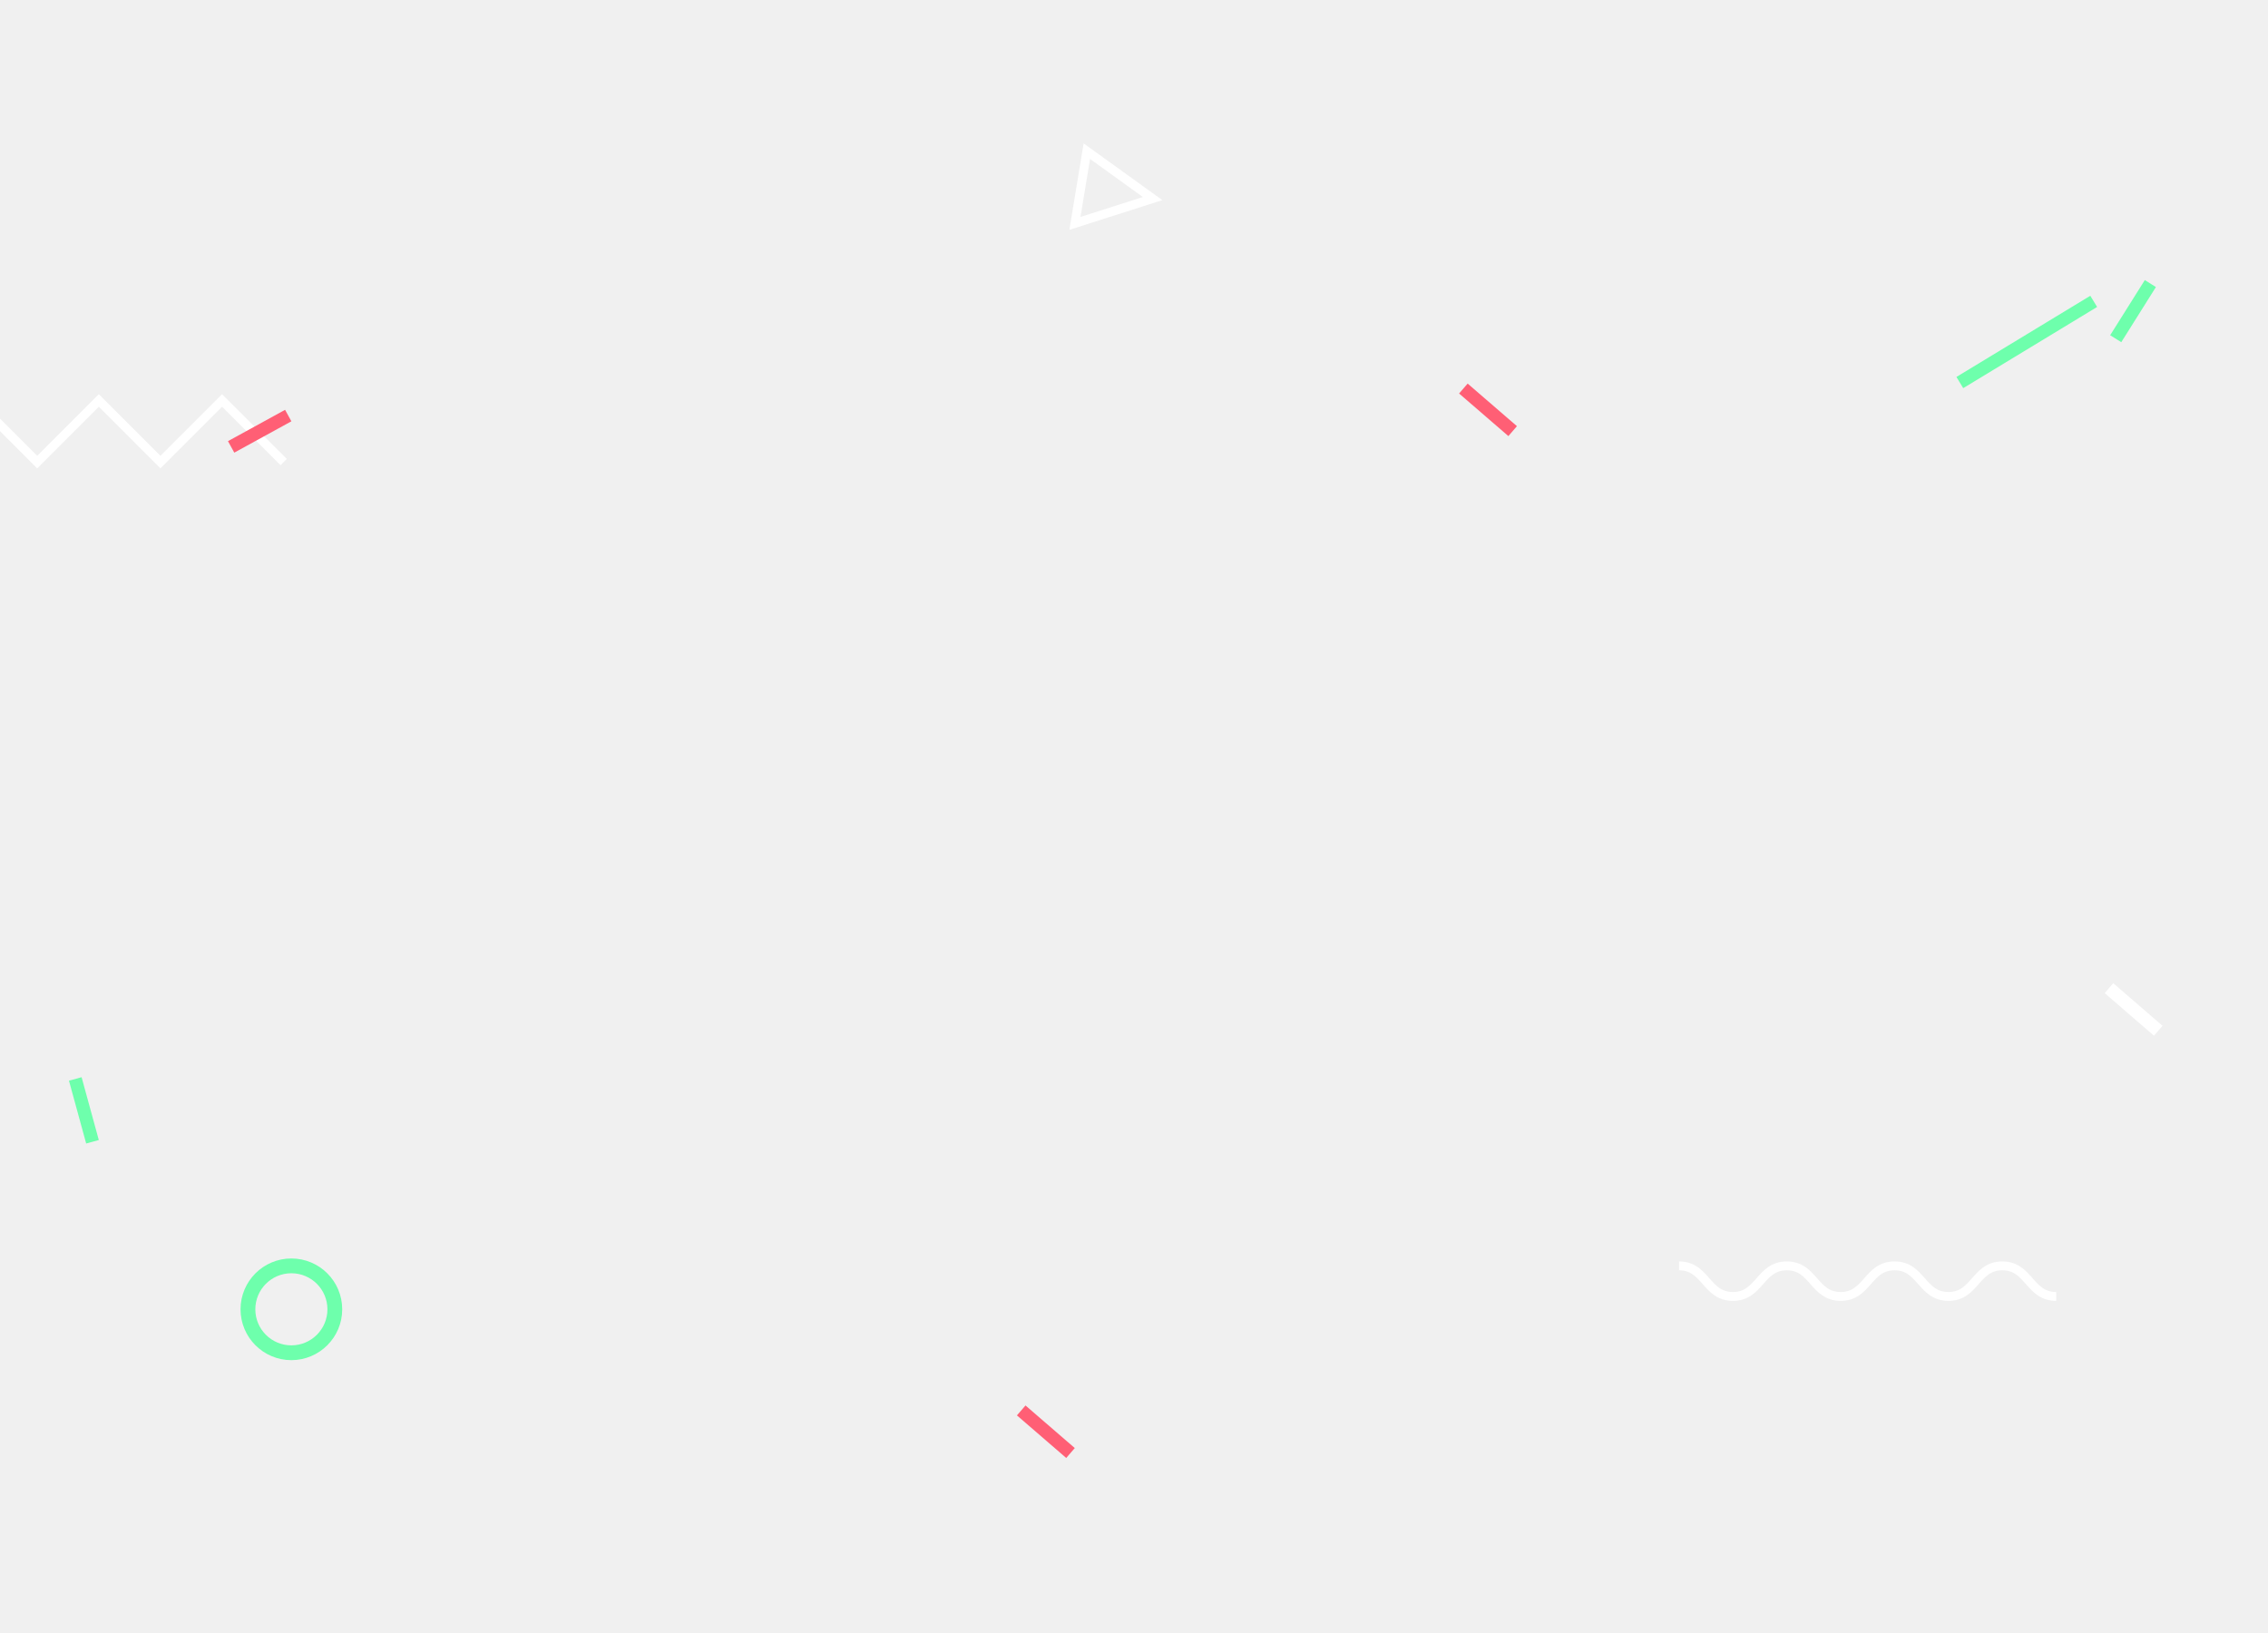
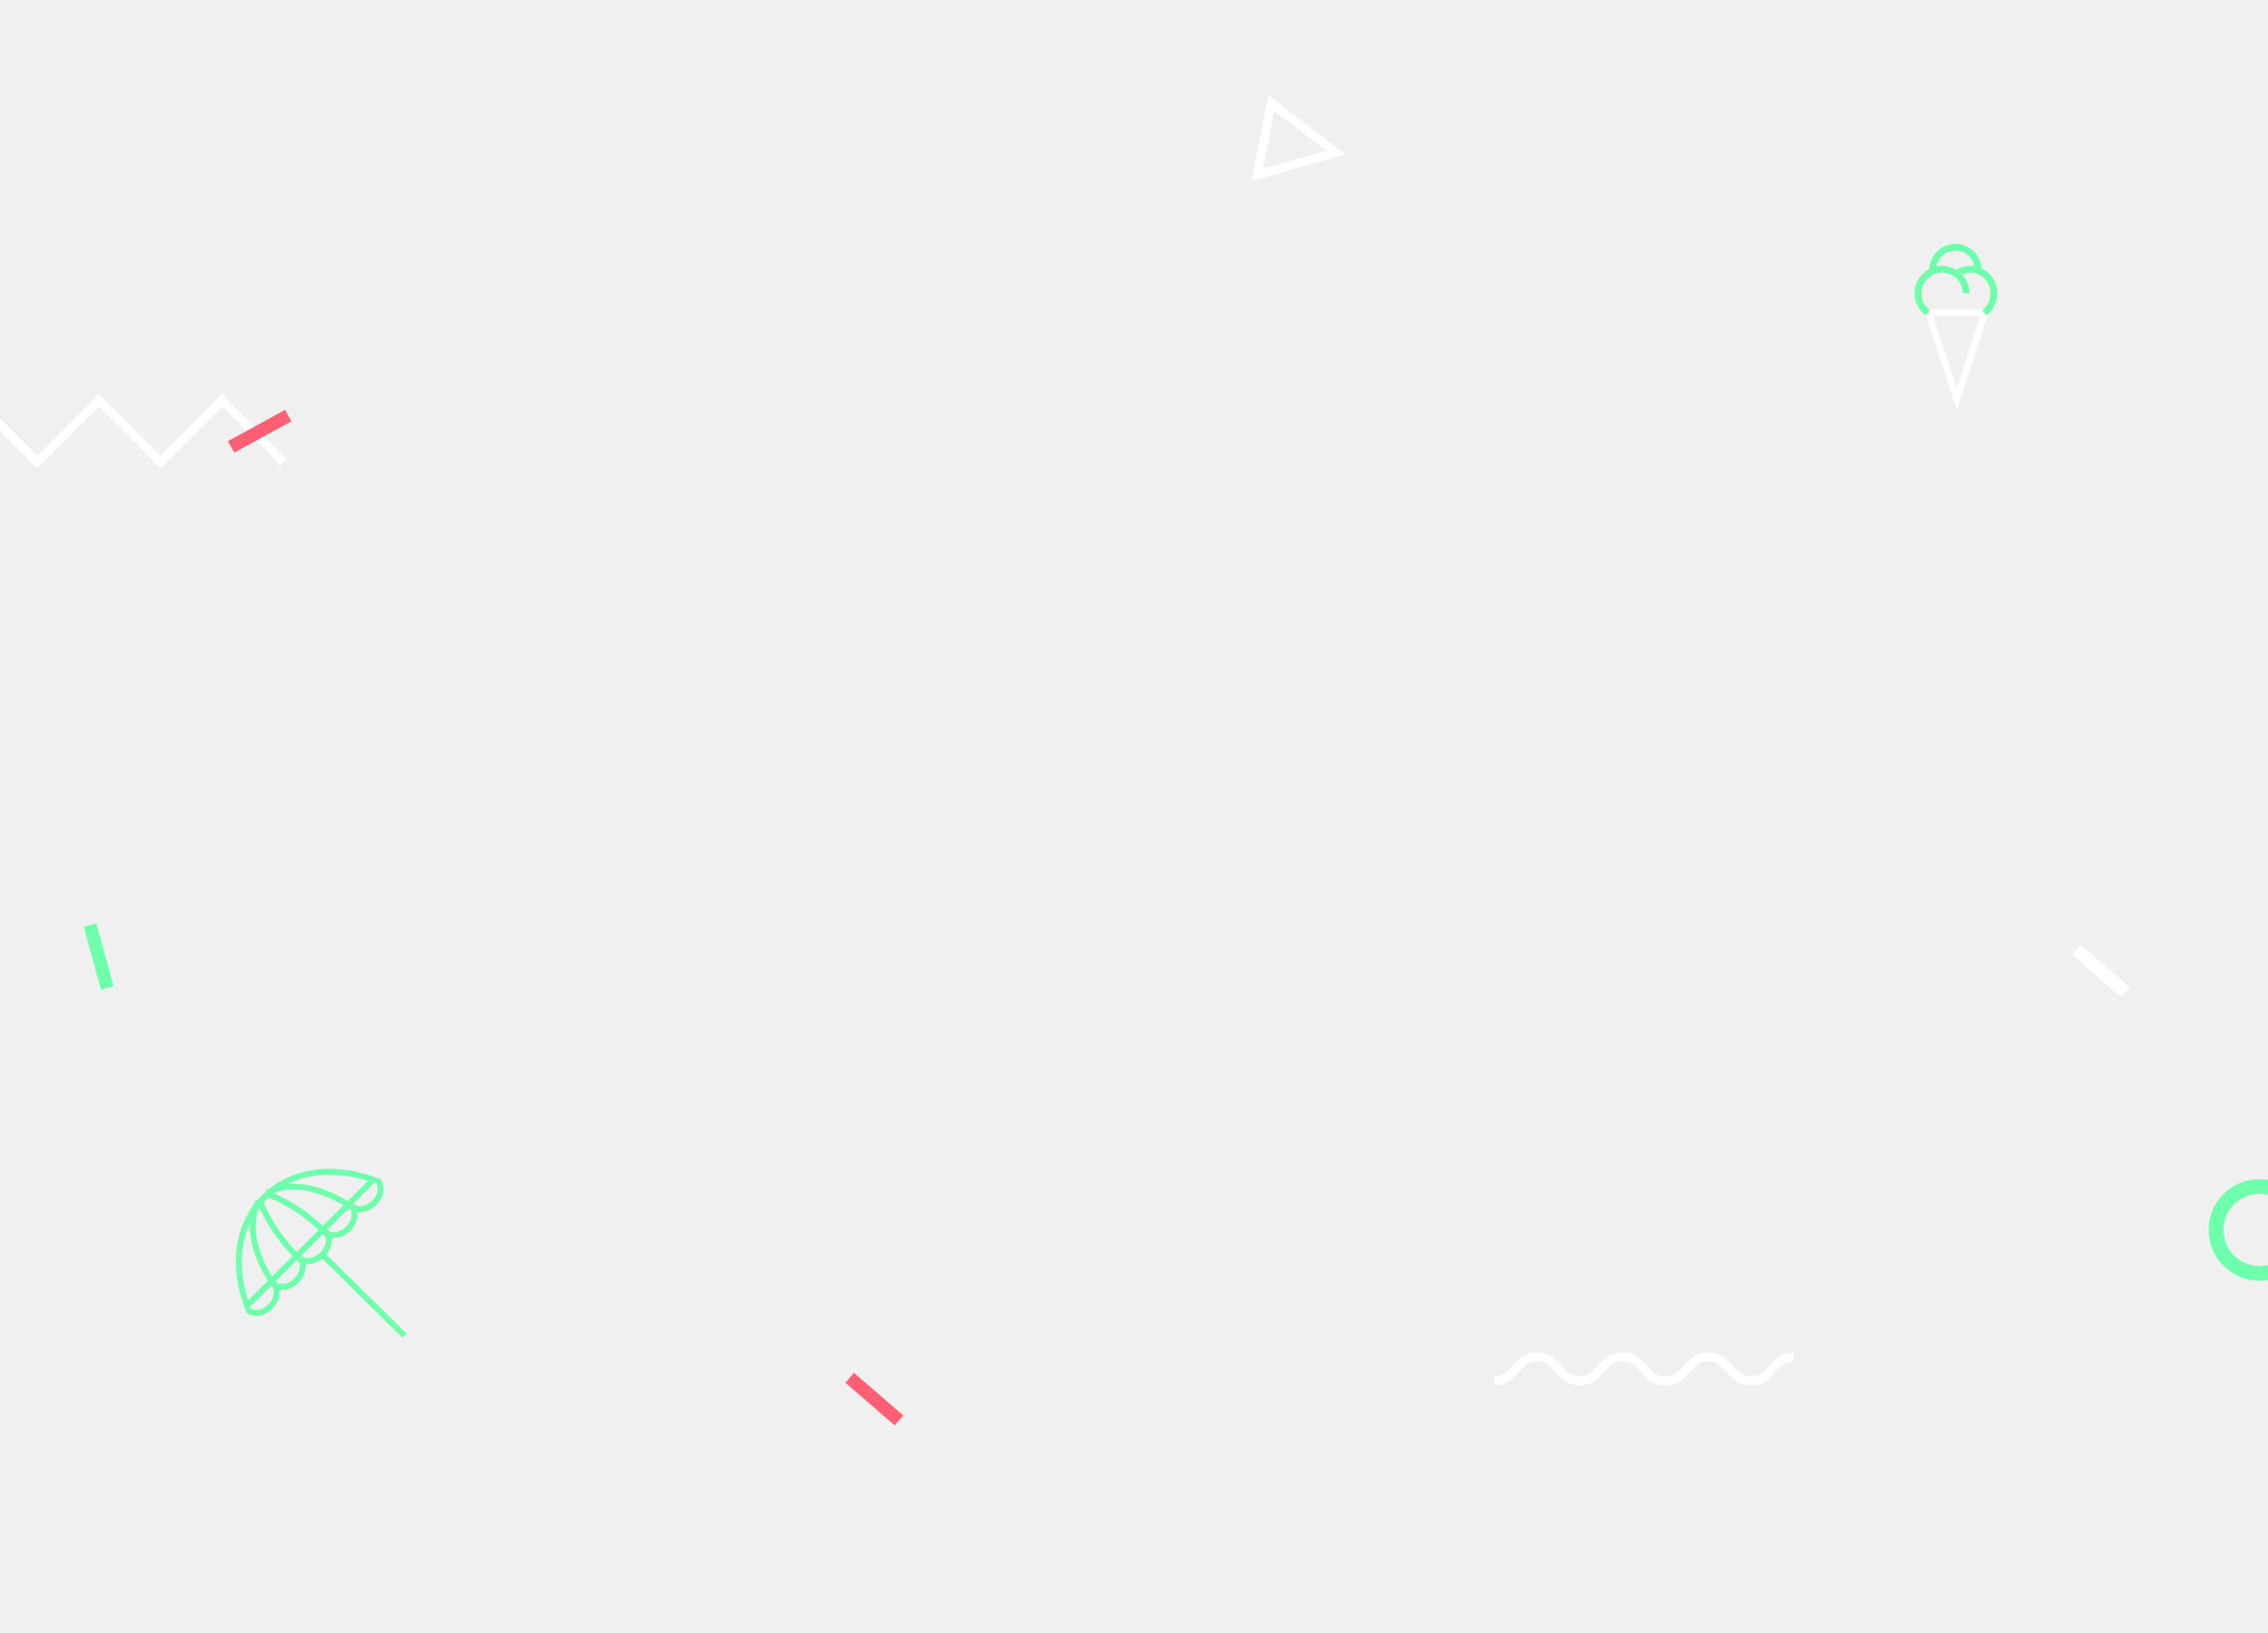
<svg xmlns="http://www.w3.org/2000/svg" version="1.1" id="Layer_1" x="0px" y="0px" width="766.775px" height="552px" viewBox="0 0 766.775 552" enable-background="new 0 0 766.775 552" xml:space="preserve">
-   <path fill="none" stroke="#FFFFFF" stroke-width="3" stroke-miterlimit="10" d="M695.158,438.295  c-9.107,0-9.107-10.338-18.213-10.338c-9.107,0-9.107,10.338-18.216,10.338c-9.104,0-9.104-10.338-18.213-10.338  c-9.104,0-9.104,10.338-18.211,10.338s-9.104-10.338-18.213-10.338c-9.104,0-9.104,10.338-18.215,10.338  c-9.104,0-9.104-10.338-18.213-10.338" />
-   <polygon fill="none" stroke="#FFFFFF" stroke-width="3" stroke-miterlimit="10" points="367.445,51.108 363.42,75.523   389.681,67.132 " />
+   <polygon fill="none" stroke="#FFFFFF" stroke-width="3" stroke-miterlimit="10" points="429.833,34.828 425.043,59.104   451.554,51.542 " />
  <polyline fill="none" stroke="#FFFFFF" stroke-width="3" stroke-miterlimit="10" points="-29.093,156.222 -8.259,135.388   12.574,156.222 33.407,135.388 54.241,156.222 75.074,135.388 95.907,156.222 " />
-   <rect x="683.017" y="89.147" transform="matrix(-0.5185 -0.8551 0.8551 -0.5185 941.6498 761.4932)" fill="#6EFFAC" width="4.43" height="52.933" />
-   <rect x="351.397" y="473.039" transform="matrix(0.6537 -0.7567 0.7567 0.6537 -243.848 435.1867)" fill="#FF5F75" width="4.429" height="22.021" />
-   <rect x="500.885" y="127.543" transform="matrix(0.6537 -0.7567 0.7567 0.6537 69.3546 428.6772)" fill="#FF5F75" width="4.429" height="22.021" />
-   <rect x="719.148" y="330.281" transform="matrix(-0.6539 0.7566 -0.7566 -0.6539 1451.265 18.6648)" fill="#FFFFFF" width="4.43" height="22.02" />
-   <rect x="26.148" y="364.372" transform="matrix(0.9645 -0.2641 0.2641 0.9645 -98.1332 20.8193)" fill="#6EFFAC" width="4.43" height="22.018" />
-   <rect x="718.916" y="94.204" transform="matrix(0.8468 0.5319 -0.5319 0.8468 166.4568 -367.4777)" fill="#6EFFAC" width="4.431" height="22.017" />
-   <rect x="85.578" y="134.782" transform="matrix(0.481 0.8767 -0.8767 0.481 173.3816 -1.3049)" fill="#FF5F75" width="4.43" height="22.02" />
-   <circle fill="none" stroke="#6EFFAC" stroke-width="5" stroke-miterlimit="10" cx="98.51" cy="442.645" r="14.687" />
+   <rect x="293.37" y="461.995" transform="matrix(0.6539 -0.7566 0.7566 0.6539 -255.5649 387.339)" fill="#FF5F75" width="4.427" height="22.02" />
+   <rect x="708.133" y="317.265" transform="matrix(-0.6539 0.7566 -0.7566 -0.6539 1423.2 5.4735)" fill="#FFFFFF" width="4.43" height="22.021" />
+   <rect x="31.148" y="312.372" transform="matrix(0.9645 -0.2641 0.2641 0.9645 -84.2134 20.2899)" fill="#6EFFAC" width="4.43" height="22.018" />
+   <rect x="85.578" y="134.783" transform="matrix(0.481 0.8767 -0.8767 0.481 173.382 -1.305)" fill="#FF5F75" width="4.43" height="22.02" />
+   <circle fill="none" stroke="#6EFFAC" stroke-width="5" stroke-miterlimit="10" cx="763.888" cy="415.813" r="14.687" />
+   <g>
+     <polygon fill="none" stroke="#FFFFFF" stroke-width="2.3" stroke-miterlimit="10" points="671.101,105.715 661.542,134.922    651.983,105.715  " />
+     <path fill="none" stroke="#6EFFAC" stroke-width="2.3" stroke-miterlimit="10" d="M651.755,105.721   c-2.01-1.483-3.313-3.867-3.313-6.556c0-4.497,3.646-8.142,8.143-8.142c2.812,0,5.289,1.423,6.752,3.59   c0.877,1.3,1.392,2.866,1.392,4.552" />
+     <path fill="none" stroke="#6EFFAC" stroke-width="2.3" stroke-miterlimit="10" d="M670.868,105.721   c1.965-1.483,3.24-3.867,3.24-6.556c0-4.497-3.566-8.142-7.966-8.142c-1.575,0-3.045,0.468-4.28,1.275" />
+     <path fill="none" stroke="#6EFFAC" stroke-width="2.3" stroke-miterlimit="10" d="M653.396,91.289c0-4.252,3.449-7.7,7.701-7.7   c4.254,0,7.701,3.448,7.701,7.7" />
+   </g>
+   <path fill="none" stroke="#FFFFFF" stroke-width="3" stroke-miterlimit="10" d="M505.162,466.869c7.235,0,7.235-8.146,14.469-8.146  c7.235,0,7.235,8.146,14.468,8.146c7.234,0,7.234-8.146,14.469-8.146c7.233,0,7.233,8.146,14.468,8.146  c7.233,0,7.231-8.146,14.467-8.146c7.233,0,7.233,8.146,14.472,8.146c7.231,0,7.231-8.146,14.467-8.146" />
+   <g>
+     <g>
+       <path fill="#6EFFAC" d="M111.484,395.144v2h0.001c4.245,0,8.555,0.706,12.849,2.104L83.95,439.578    c-4.406-13.021-2.193-25.877,6.039-34.1c5.458-5.452,12.892-8.335,21.495-8.336V395.144 M111.483,395.144    c-8.743,0.001-16.899,2.92-22.908,8.922c-9.716,9.703-11.268,24.919-5.406,39.119l44.805-44.747    C122.496,396.254,116.878,395.144,111.483,395.144L111.483,395.144z" />
+     </g>
+     <g>
+       <path fill="none" stroke="#6EFFAC" stroke-width="2" stroke-miterlimit="10" d="M118.739,407.658    c1.877,1.852,5.363,1.388,7.789-1.034c2.424-2.421,2.868-5.884,0.988-7.733" />
+       <path fill="none" stroke="#6EFFAC" stroke-width="2" stroke-miterlimit="10" d="M109.962,416.427    c1.877,1.853,5.363,1.389,7.786-1.035c2.424-2.421,2.868-5.882,0.991-7.732" />
+       <path fill="none" stroke="#6EFFAC" stroke-width="2" stroke-miterlimit="10" d="M101.181,425.194    c1.879,1.851,5.365,1.385,7.789-1.035c2.426-2.421,2.87-5.881,0.993-7.732" />
+       <path fill="none" stroke="#6EFFAC" stroke-width="2" stroke-miterlimit="10" d="M92.404,433.96    c1.877,1.852,5.363,1.388,7.789-1.032c2.424-2.422,2.868-5.883,0.988-7.732" />
+       <path fill="none" stroke="#6EFFAC" stroke-width="2" stroke-miterlimit="10" d="M83.626,442.729    c1.875,1.853,5.363,1.389,7.787-1.032s2.868-5.884,0.991-7.735" />
+     </g>
+     <path fill="none" stroke="#6EFFAC" stroke-width="2" stroke-miterlimit="10" d="M89.891,403.498c0,0,9.796,2.954,19.997,13.002" />
+     <path fill="none" stroke="#6EFFAC" stroke-width="2" stroke-miterlimit="10" d="M90.457,403.213c0,0,10.426-6.972,28.548,4.929" />
+     <path fill="none" stroke="#6EFFAC" stroke-width="2" stroke-miterlimit="10" d="M87.448,406.08c0,0-6.959,10.391,5.162,28.285" />
+     <path fill="none" stroke="#6EFFAC" stroke-width="2" stroke-miterlimit="10" d="M87.752,405.635c0,0,3.042,9.699,13.241,19.747" />
+     <line fill="none" stroke="#6EFFAC" stroke-width="2" stroke-miterlimit="10" x1="108.969" y1="424.159" x2="136.732" y2="451.513" />
+   </g>
</svg>
